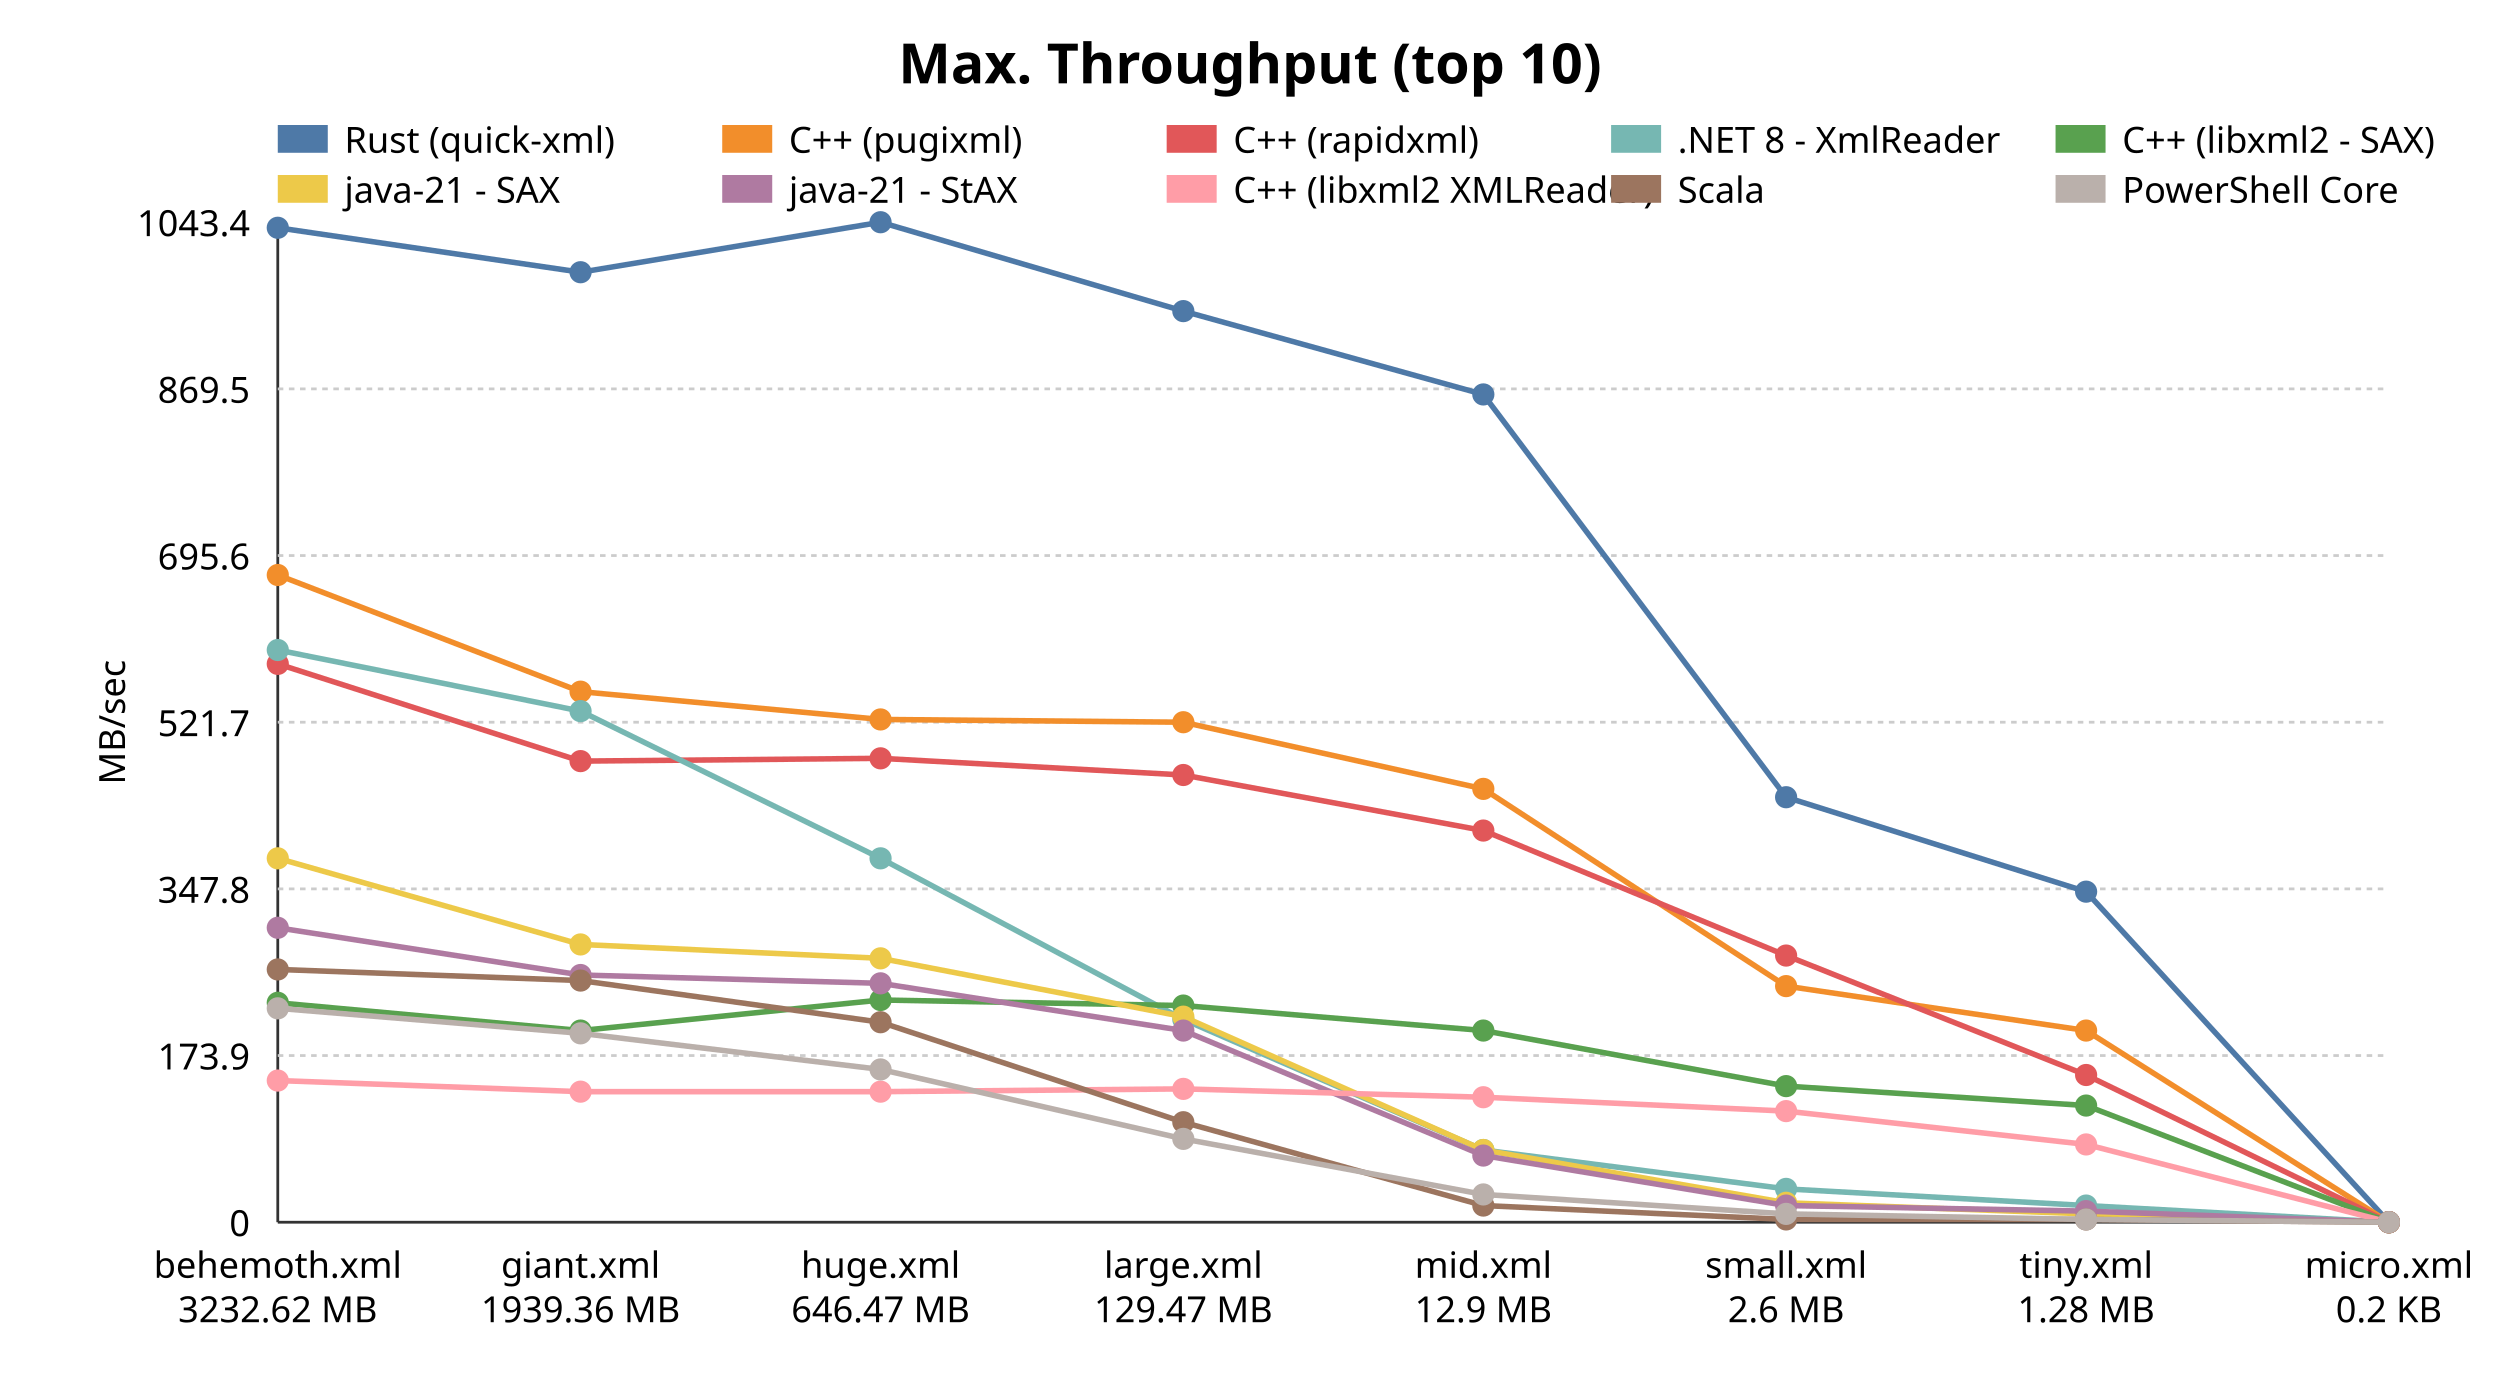
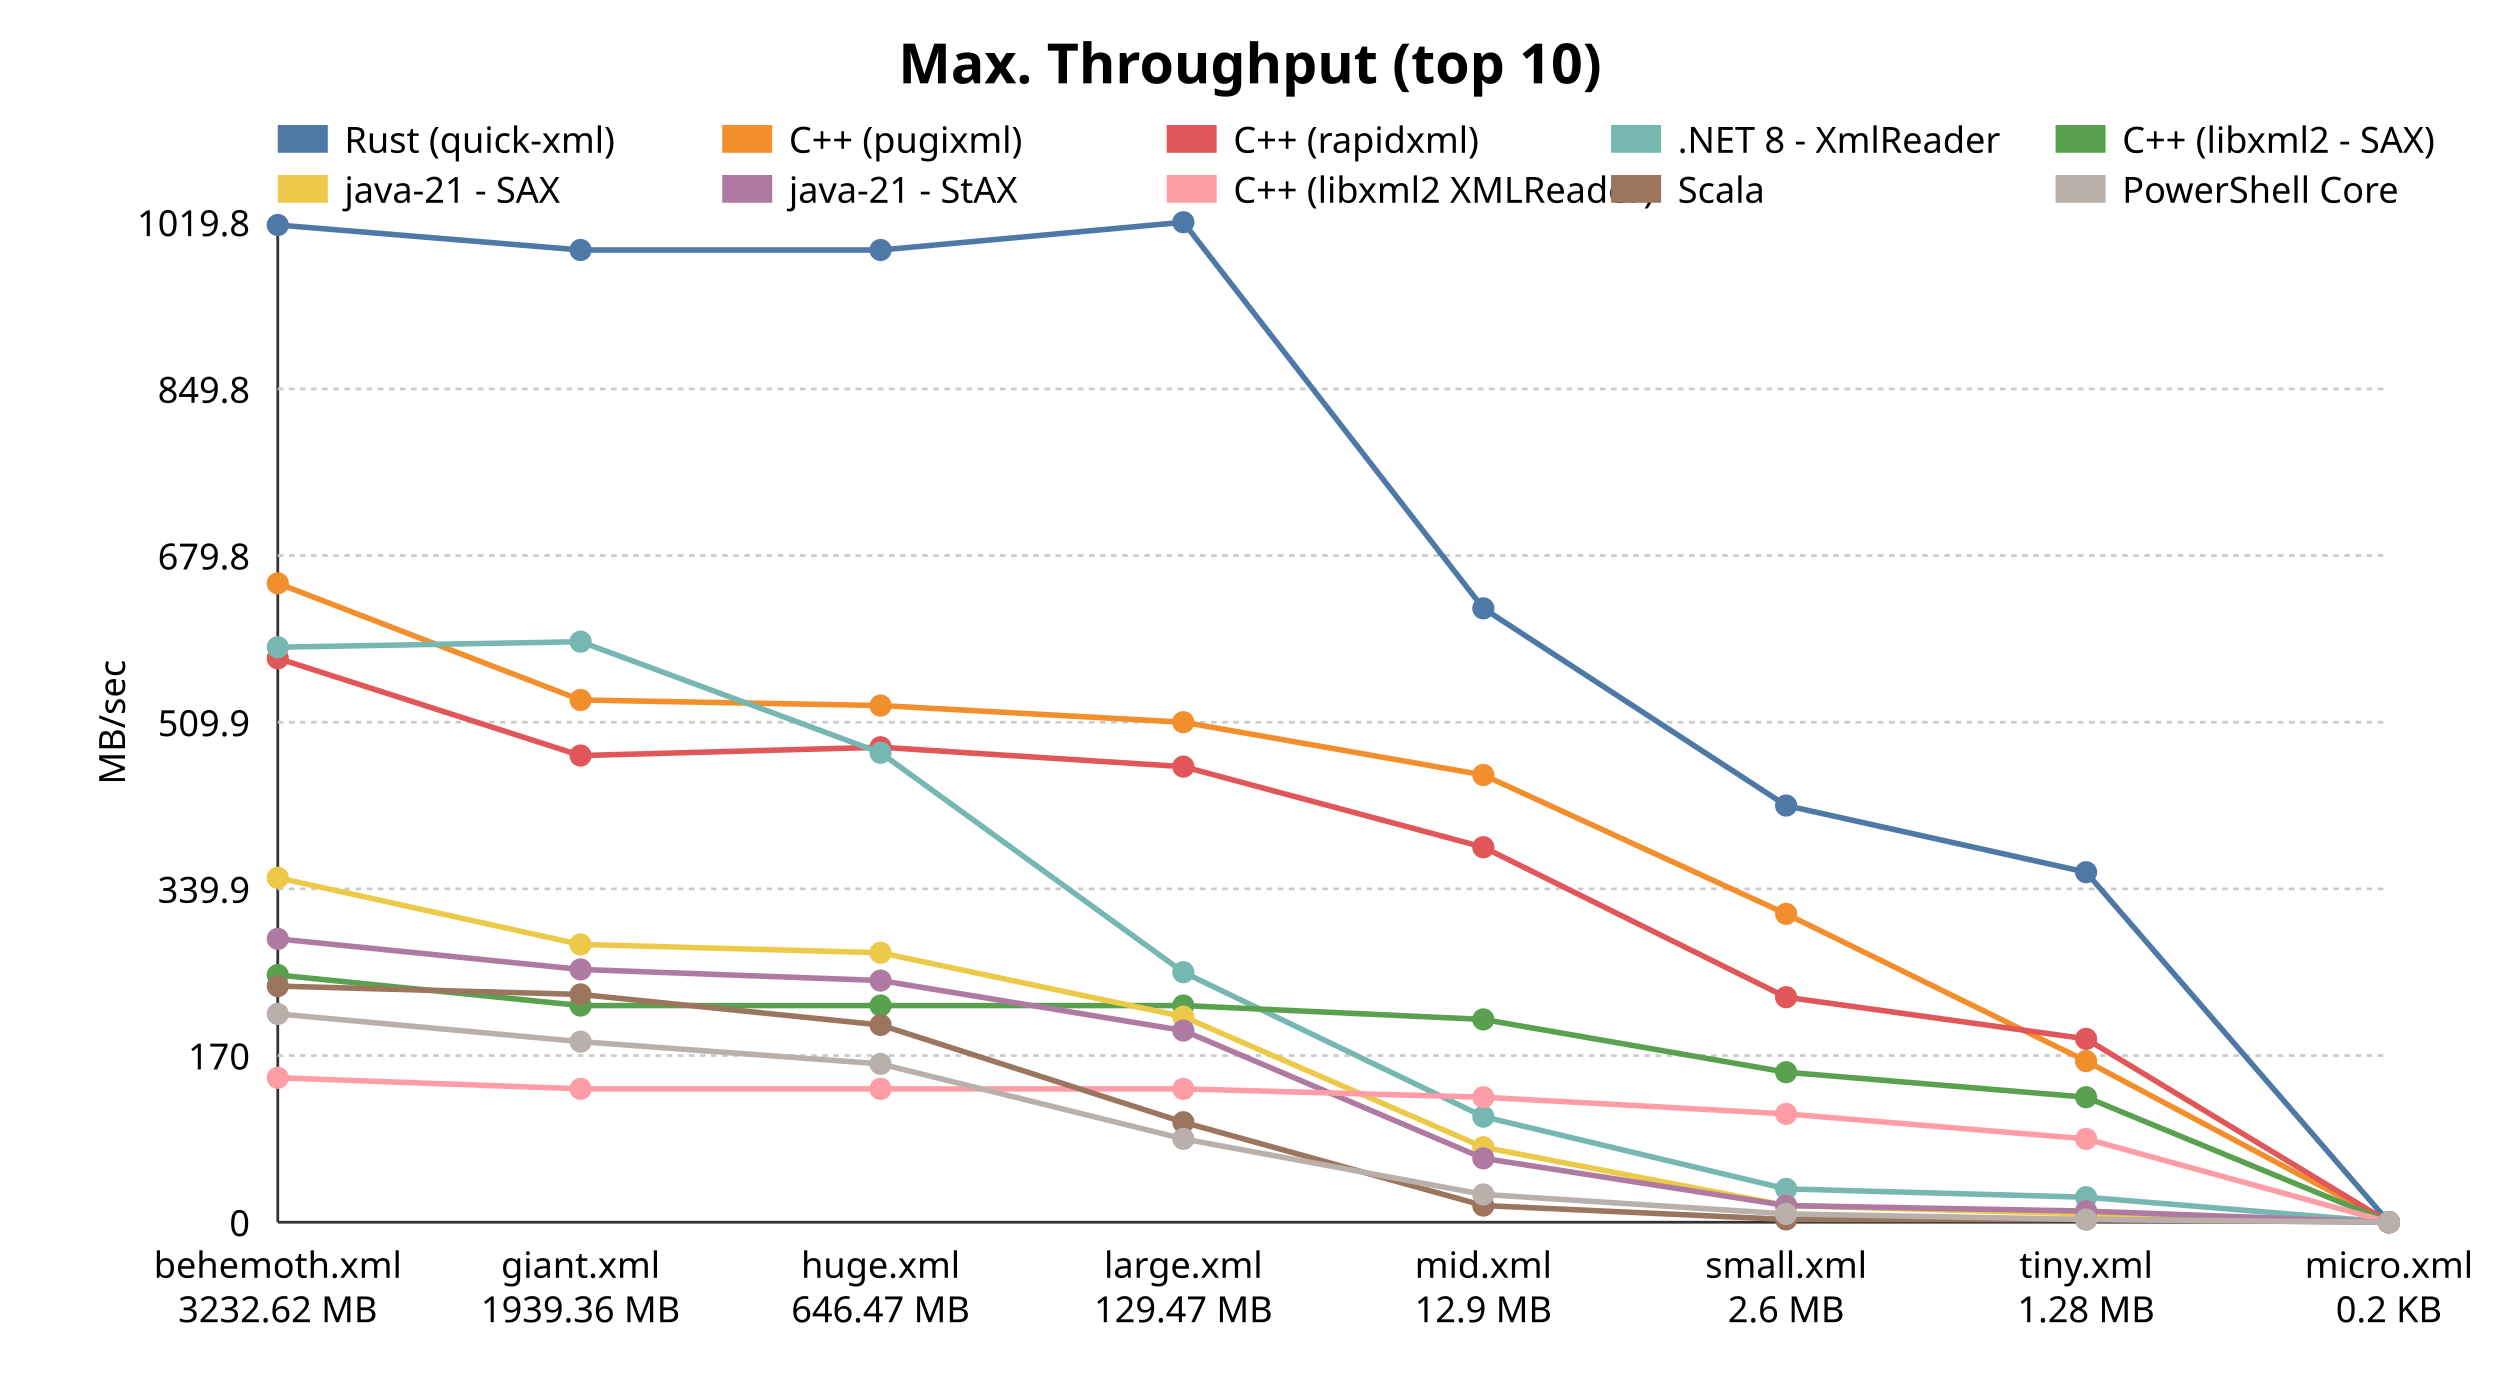
<svg xmlns="http://www.w3.org/2000/svg" width="900" height="500" style="background-color:#fff">
  <style> .label { font: 13px sans-serif; } .legend { font: 13px sans-serif; } .axis { stroke: #333; stroke-width: 1; } .chart-title { font: bold 20px sans-serif; } </style>
  <text x="450" y="30" text-anchor="middle" class="chart-title">Max. Throughput (top 10)</text>
  <text x="45" y="260" text-anchor="middle" class="label" font-size="16px" transform="rotate(-90 45,260)">MB/sec</text>
  <line x1="100" y1="80" x2="100" y2="440" class="axis" />
  <line x1="100" y1="440" x2="860" y2="440" class="axis" />
  <text x="90" y="445" text-anchor="end" class="label">0</text>
-   <text x="90" y="385" text-anchor="end" class="label">173.9</text>
+   <text x="90" y="385" text-anchor="end" class="label">170</text>
  <line x1="100" y1="380" x2="860" y2="380" stroke="#ccc" stroke-dasharray="2,2" />
-   <text x="90" y="325" text-anchor="end" class="label">347.8</text>
+   <text x="90" y="325" text-anchor="end" class="label">339.9</text>
  <line x1="100" y1="320" x2="860" y2="320" stroke="#ccc" stroke-dasharray="2,2" />
-   <text x="90" y="265" text-anchor="end" class="label">521.7</text>
+   <text x="90" y="265" text-anchor="end" class="label">509.9</text>
  <line x1="100" y1="260" x2="860" y2="260" stroke="#ccc" stroke-dasharray="2,2" />
-   <text x="90" y="205" text-anchor="end" class="label">695.6</text>
+   <text x="90" y="205" text-anchor="end" class="label">679.8</text>
  <line x1="100" y1="200" x2="860" y2="200" stroke="#ccc" stroke-dasharray="2,2" />
-   <text x="90" y="145" text-anchor="end" class="label">869.5</text>
+   <text x="90" y="145" text-anchor="end" class="label">849.8</text>
  <line x1="100" y1="140" x2="860" y2="140" stroke="#ccc" stroke-dasharray="2,2" />
-   <text x="90" y="85" text-anchor="end" class="label">1043.4</text>
+   <text x="90" y="85" text-anchor="end" class="label">1019.8</text>
  <text x="100" y="460" text-anchor="middle" class="label">behemoth.xml</text>
  <text x="100" y="476" text-anchor="middle" class="label" font-size="11px">3232.62 MB</text>
  <text x="209" y="460" text-anchor="middle" class="label">giant.xml</text>
  <text x="209" y="476" text-anchor="middle" class="label" font-size="11px">1939.36 MB</text>
  <text x="317" y="460" text-anchor="middle" class="label">huge.xml</text>
  <text x="317" y="476" text-anchor="middle" class="label" font-size="11px">646.47 MB</text>
  <text x="426" y="460" text-anchor="middle" class="label">large.xml</text>
  <text x="426" y="476" text-anchor="middle" class="label" font-size="11px">129.47 MB</text>
  <text x="534" y="460" text-anchor="middle" class="label">mid.xml</text>
  <text x="534" y="476" text-anchor="middle" class="label" font-size="11px">12.9 MB</text>
  <text x="643" y="460" text-anchor="middle" class="label">small.xml</text>
  <text x="643" y="476" text-anchor="middle" class="label" font-size="11px">2.6 MB</text>
  <text x="751" y="460" text-anchor="middle" class="label">tiny.xml</text>
  <text x="751" y="476" text-anchor="middle" class="label" font-size="11px">1.28 MB</text>
  <text x="860" y="460" text-anchor="middle" class="label">micro.xml</text>
  <text x="860" y="476" text-anchor="middle" class="label" font-size="11px">0.2 KB</text>
-   <polyline fill="none" stroke="#4e79a7" stroke-width="2" points="100,82 209,98 317,80 426,112 534,142 643,287 751,321 860,440" />
-   <circle cx="100" cy="82" r="4" fill="#4e79a7" />
-   <circle cx="209" cy="98" r="4" fill="#4e79a7" />
-   <circle cx="317" cy="80" r="4" fill="#4e79a7" />
-   <circle cx="426" cy="112" r="4" fill="#4e79a7" />
-   <circle cx="534" cy="142" r="4" fill="#4e79a7" />
-   <circle cx="643" cy="287" r="4" fill="#4e79a7" />
-   <circle cx="751" cy="321" r="4" fill="#4e79a7" />
+   <polyline fill="none" stroke="#4e79a7" stroke-width="2" points="100,81 209,90 317,90 426,80 534,219 643,290 751,314 860,440" />
+   <circle cx="100" cy="81" r="4" fill="#4e79a7" />
+   <circle cx="209" cy="90" r="4" fill="#4e79a7" />
+   <circle cx="317" cy="90" r="4" fill="#4e79a7" />
+   <circle cx="426" cy="80" r="4" fill="#4e79a7" />
+   <circle cx="534" cy="219" r="4" fill="#4e79a7" />
+   <circle cx="643" cy="290" r="4" fill="#4e79a7" />
+   <circle cx="751" cy="314" r="4" fill="#4e79a7" />
  <circle cx="860" cy="440" r="4" fill="#4e79a7" />
-   <polyline fill="none" stroke="#f28e2b" stroke-width="2" points="100,207 209,249 317,259 426,260 534,284 643,355 751,371 860,440" />
-   <circle cx="100" cy="207" r="4" fill="#f28e2b" />
-   <circle cx="209" cy="249" r="4" fill="#f28e2b" />
-   <circle cx="317" cy="259" r="4" fill="#f28e2b" />
+   <polyline fill="none" stroke="#f28e2b" stroke-width="2" points="100,210 209,252 317,254 426,260 534,279 643,329 751,382 860,440" />
+   <circle cx="100" cy="210" r="4" fill="#f28e2b" />
+   <circle cx="209" cy="252" r="4" fill="#f28e2b" />
+   <circle cx="317" cy="254" r="4" fill="#f28e2b" />
  <circle cx="426" cy="260" r="4" fill="#f28e2b" />
-   <circle cx="534" cy="284" r="4" fill="#f28e2b" />
-   <circle cx="643" cy="355" r="4" fill="#f28e2b" />
-   <circle cx="751" cy="371" r="4" fill="#f28e2b" />
+   <circle cx="534" cy="279" r="4" fill="#f28e2b" />
+   <circle cx="643" cy="329" r="4" fill="#f28e2b" />
+   <circle cx="751" cy="382" r="4" fill="#f28e2b" />
  <circle cx="860" cy="440" r="4" fill="#f28e2b" />
-   <polyline fill="none" stroke="#e15759" stroke-width="2" points="100,239 209,274 317,273 426,279 534,299 643,344 751,387 860,440" />
-   <circle cx="100" cy="239" r="4" fill="#e15759" />
-   <circle cx="209" cy="274" r="4" fill="#e15759" />
-   <circle cx="317" cy="273" r="4" fill="#e15759" />
-   <circle cx="426" cy="279" r="4" fill="#e15759" />
-   <circle cx="534" cy="299" r="4" fill="#e15759" />
-   <circle cx="643" cy="344" r="4" fill="#e15759" />
-   <circle cx="751" cy="387" r="4" fill="#e15759" />
+   <polyline fill="none" stroke="#e15759" stroke-width="2" points="100,237 209,272 317,269 426,276 534,305 643,359 751,374 860,440" />
+   <circle cx="100" cy="237" r="4" fill="#e15759" />
+   <circle cx="209" cy="272" r="4" fill="#e15759" />
+   <circle cx="317" cy="269" r="4" fill="#e15759" />
+   <circle cx="426" cy="276" r="4" fill="#e15759" />
+   <circle cx="534" cy="305" r="4" fill="#e15759" />
+   <circle cx="643" cy="359" r="4" fill="#e15759" />
+   <circle cx="751" cy="374" r="4" fill="#e15759" />
  <circle cx="860" cy="440" r="4" fill="#e15759" />
-   <polyline fill="none" stroke="#76b7b2" stroke-width="2" points="100,234 209,256 317,309 426,367 534,414 643,428 751,434 860,440" />
-   <circle cx="100" cy="234" r="4" fill="#76b7b2" />
-   <circle cx="209" cy="256" r="4" fill="#76b7b2" />
-   <circle cx="317" cy="309" r="4" fill="#76b7b2" />
-   <circle cx="426" cy="367" r="4" fill="#76b7b2" />
-   <circle cx="534" cy="414" r="4" fill="#76b7b2" />
+   <polyline fill="none" stroke="#76b7b2" stroke-width="2" points="100,233 209,231 317,271 426,350 534,402 643,428 751,431 860,440" />
+   <circle cx="100" cy="233" r="4" fill="#76b7b2" />
+   <circle cx="209" cy="231" r="4" fill="#76b7b2" />
+   <circle cx="317" cy="271" r="4" fill="#76b7b2" />
+   <circle cx="426" cy="350" r="4" fill="#76b7b2" />
+   <circle cx="534" cy="402" r="4" fill="#76b7b2" />
  <circle cx="643" cy="428" r="4" fill="#76b7b2" />
-   <circle cx="751" cy="434" r="4" fill="#76b7b2" />
+   <circle cx="751" cy="431" r="4" fill="#76b7b2" />
  <circle cx="860" cy="440" r="4" fill="#76b7b2" />
-   <polyline fill="none" stroke="#59a14f" stroke-width="2" points="100,361 209,371 317,360 426,362 534,371 643,391 751,398 860,440" />
-   <circle cx="100" cy="361" r="4" fill="#59a14f" />
-   <circle cx="209" cy="371" r="4" fill="#59a14f" />
-   <circle cx="317" cy="360" r="4" fill="#59a14f" />
+   <polyline fill="none" stroke="#59a14f" stroke-width="2" points="100,351 209,362 317,362 426,362 534,367 643,386 751,395 860,440" />
+   <circle cx="100" cy="351" r="4" fill="#59a14f" />
+   <circle cx="209" cy="362" r="4" fill="#59a14f" />
+   <circle cx="317" cy="362" r="4" fill="#59a14f" />
  <circle cx="426" cy="362" r="4" fill="#59a14f" />
-   <circle cx="534" cy="371" r="4" fill="#59a14f" />
-   <circle cx="643" cy="391" r="4" fill="#59a14f" />
-   <circle cx="751" cy="398" r="4" fill="#59a14f" />
+   <circle cx="534" cy="367" r="4" fill="#59a14f" />
+   <circle cx="643" cy="386" r="4" fill="#59a14f" />
+   <circle cx="751" cy="395" r="4" fill="#59a14f" />
  <circle cx="860" cy="440" r="4" fill="#59a14f" />
-   <polyline fill="none" stroke="#edc949" stroke-width="2" points="100,309 209,340 317,345 426,366 534,414 643,433 751,437 860,440" />
-   <circle cx="100" cy="309" r="4" fill="#edc949" />
+   <polyline fill="none" stroke="#edc949" stroke-width="2" points="100,316 209,340 317,343 426,366 534,413 643,434 751,437 860,440" />
+   <circle cx="100" cy="316" r="4" fill="#edc949" />
  <circle cx="209" cy="340" r="4" fill="#edc949" />
-   <circle cx="317" cy="345" r="4" fill="#edc949" />
+   <circle cx="317" cy="343" r="4" fill="#edc949" />
  <circle cx="426" cy="366" r="4" fill="#edc949" />
-   <circle cx="534" cy="414" r="4" fill="#edc949" />
-   <circle cx="643" cy="433" r="4" fill="#edc949" />
+   <circle cx="534" cy="413" r="4" fill="#edc949" />
+   <circle cx="643" cy="434" r="4" fill="#edc949" />
  <circle cx="751" cy="437" r="4" fill="#edc949" />
  <circle cx="860" cy="440" r="4" fill="#edc949" />
-   <polyline fill="none" stroke="#af7aa1" stroke-width="2" points="100,334 209,351 317,354 426,371 534,416 643,434 751,436 860,440" />
-   <circle cx="100" cy="334" r="4" fill="#af7aa1" />
-   <circle cx="209" cy="351" r="4" fill="#af7aa1" />
-   <circle cx="317" cy="354" r="4" fill="#af7aa1" />
+   <polyline fill="none" stroke="#af7aa1" stroke-width="2" points="100,338 209,349 317,353 426,371 534,417 643,434 751,436 860,440" />
+   <circle cx="100" cy="338" r="4" fill="#af7aa1" />
+   <circle cx="209" cy="349" r="4" fill="#af7aa1" />
+   <circle cx="317" cy="353" r="4" fill="#af7aa1" />
  <circle cx="426" cy="371" r="4" fill="#af7aa1" />
-   <circle cx="534" cy="416" r="4" fill="#af7aa1" />
+   <circle cx="534" cy="417" r="4" fill="#af7aa1" />
  <circle cx="643" cy="434" r="4" fill="#af7aa1" />
  <circle cx="751" cy="436" r="4" fill="#af7aa1" />
  <circle cx="860" cy="440" r="4" fill="#af7aa1" />
-   <polyline fill="none" stroke="#ff9da7" stroke-width="2" points="100,389 209,393 317,393 426,392 534,395 643,400 751,412 860,440" />
-   <circle cx="100" cy="389" r="4" fill="#ff9da7" />
-   <circle cx="209" cy="393" r="4" fill="#ff9da7" />
-   <circle cx="317" cy="393" r="4" fill="#ff9da7" />
+   <polyline fill="none" stroke="#ff9da7" stroke-width="2" points="100,388 209,392 317,392 426,392 534,395 643,401 751,410 860,440" />
+   <circle cx="100" cy="388" r="4" fill="#ff9da7" />
+   <circle cx="209" cy="392" r="4" fill="#ff9da7" />
+   <circle cx="317" cy="392" r="4" fill="#ff9da7" />
  <circle cx="426" cy="392" r="4" fill="#ff9da7" />
  <circle cx="534" cy="395" r="4" fill="#ff9da7" />
-   <circle cx="643" cy="400" r="4" fill="#ff9da7" />
-   <circle cx="751" cy="412" r="4" fill="#ff9da7" />
+   <circle cx="643" cy="401" r="4" fill="#ff9da7" />
+   <circle cx="751" cy="410" r="4" fill="#ff9da7" />
  <circle cx="860" cy="440" r="4" fill="#ff9da7" />
-   <polyline fill="none" stroke="#9c755f" stroke-width="2" points="100,349 209,353 317,368 426,404 534,434 643,439 751,439 860,440" />
-   <circle cx="100" cy="349" r="4" fill="#9c755f" />
-   <circle cx="209" cy="353" r="4" fill="#9c755f" />
-   <circle cx="317" cy="368" r="4" fill="#9c755f" />
+   <polyline fill="none" stroke="#9c755f" stroke-width="2" points="100,355 209,358 317,369 426,404 534,434 643,439 751,439 860,440" />
+   <circle cx="100" cy="355" r="4" fill="#9c755f" />
+   <circle cx="209" cy="358" r="4" fill="#9c755f" />
+   <circle cx="317" cy="369" r="4" fill="#9c755f" />
  <circle cx="426" cy="404" r="4" fill="#9c755f" />
  <circle cx="534" cy="434" r="4" fill="#9c755f" />
  <circle cx="643" cy="439" r="4" fill="#9c755f" />
  <circle cx="751" cy="439" r="4" fill="#9c755f" />
  <circle cx="860" cy="440" r="4" fill="#9c755f" />
-   <polyline fill="none" stroke="#bab0ab" stroke-width="2" points="100,363 209,372 317,385 426,410 534,430 643,437 751,439 860,440" />
-   <circle cx="100" cy="363" r="4" fill="#bab0ab" />
-   <circle cx="209" cy="372" r="4" fill="#bab0ab" />
-   <circle cx="317" cy="385" r="4" fill="#bab0ab" />
+   <polyline fill="none" stroke="#bab0ab" stroke-width="2" points="100,365 209,375 317,383 426,410 534,430 643,437 751,439 860,440" />
+   <circle cx="100" cy="365" r="4" fill="#bab0ab" />
+   <circle cx="209" cy="375" r="4" fill="#bab0ab" />
+   <circle cx="317" cy="383" r="4" fill="#bab0ab" />
  <circle cx="426" cy="410" r="4" fill="#bab0ab" />
  <circle cx="534" cy="430" r="4" fill="#bab0ab" />
  <circle cx="643" cy="437" r="4" fill="#bab0ab" />
  <circle cx="751" cy="439" r="4" fill="#bab0ab" />
  <circle cx="860" cy="440" r="4" fill="#bab0ab" />
  <rect x="100" y="45" width="18" height="10" fill="#4e79a7" />
  <text x="124" y="55" class="legend">Rust (quick-xml)</text>
  <rect x="260" y="45" width="18" height="10" fill="#f28e2b" />
  <text x="284" y="55" class="legend">C++ (pugixml)</text>
  <rect x="420" y="45" width="18" height="10" fill="#e15759" />
  <text x="444" y="55" class="legend">C++ (rapidxml)</text>
  <rect x="580" y="45" width="18" height="10" fill="#76b7b2" />
  <text x="604" y="55" class="legend">.NET 8 - XmlReader</text>
  <rect x="740" y="45" width="18" height="10" fill="#59a14f" />
  <text x="764" y="55" class="legend">C++ (libxml2 - SAX)</text>
  <rect x="100" y="63" width="18" height="10" fill="#edc949" />
  <text x="124" y="73" class="legend">java-21 - SAX</text>
  <rect x="260" y="63" width="18" height="10" fill="#af7aa1" />
  <text x="284" y="73" class="legend">java-21 - StAX</text>
  <rect x="420" y="63" width="18" height="10" fill="#ff9da7" />
  <text x="444" y="73" class="legend">C++ (libxml2 XMLReader)</text>
  <rect x="580" y="63" width="18" height="10" fill="#9c755f" />
  <text x="604" y="73" class="legend">Scala</text>
  <rect x="740" y="63" width="18" height="10" fill="#bab0ab" />
  <text x="764" y="73" class="legend">PowerShell Core</text>
</svg>
